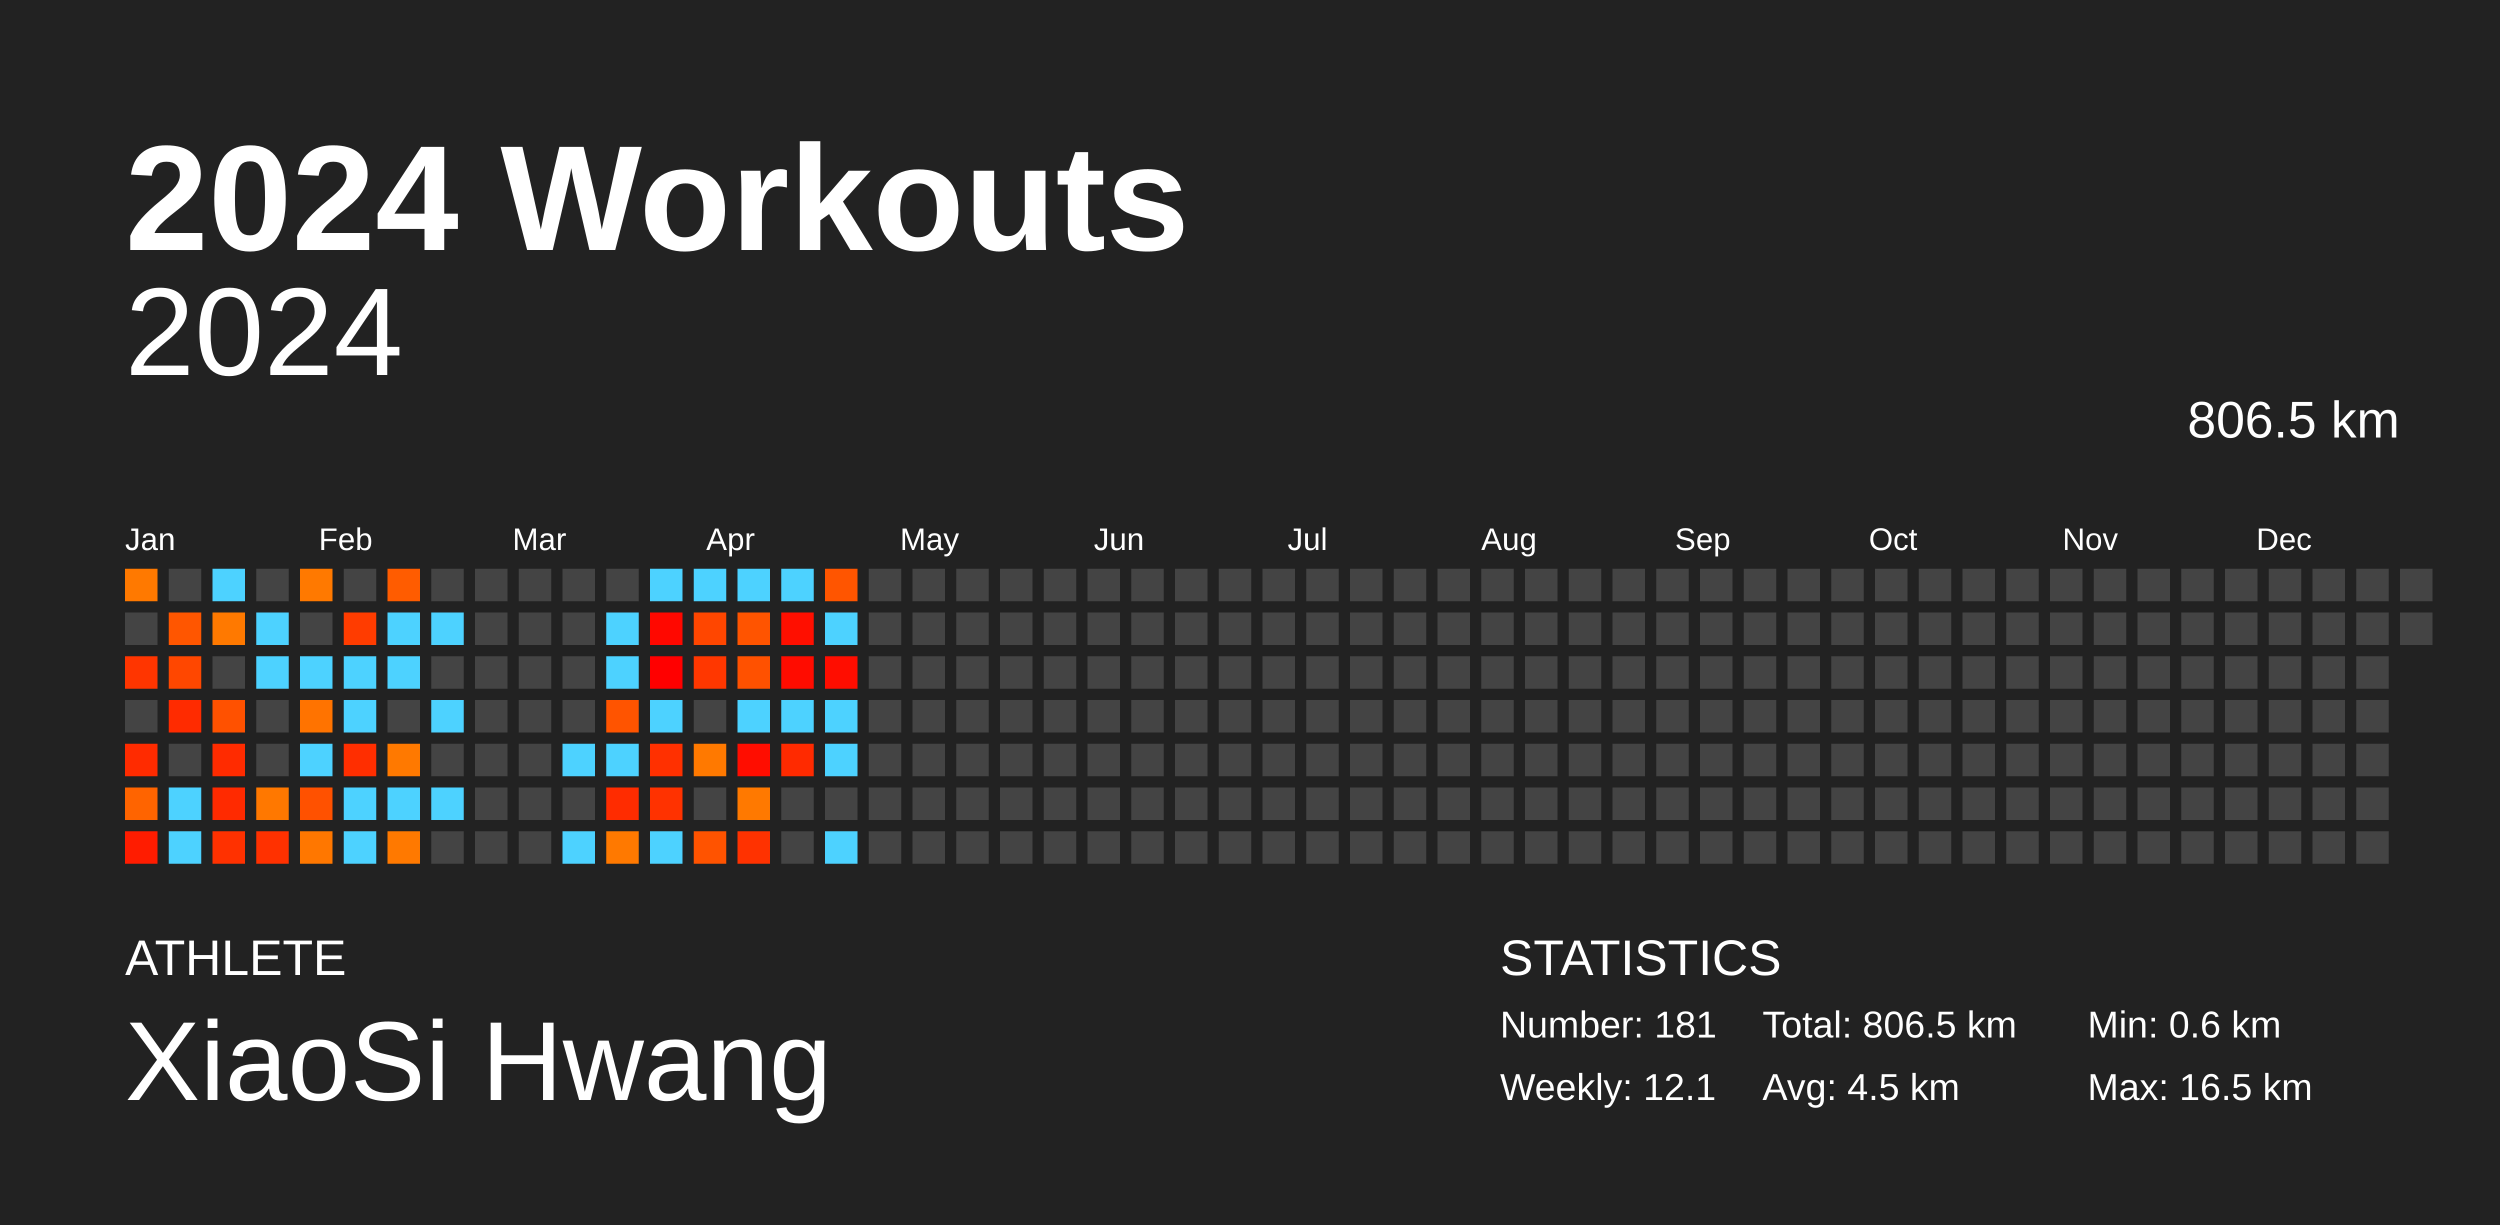
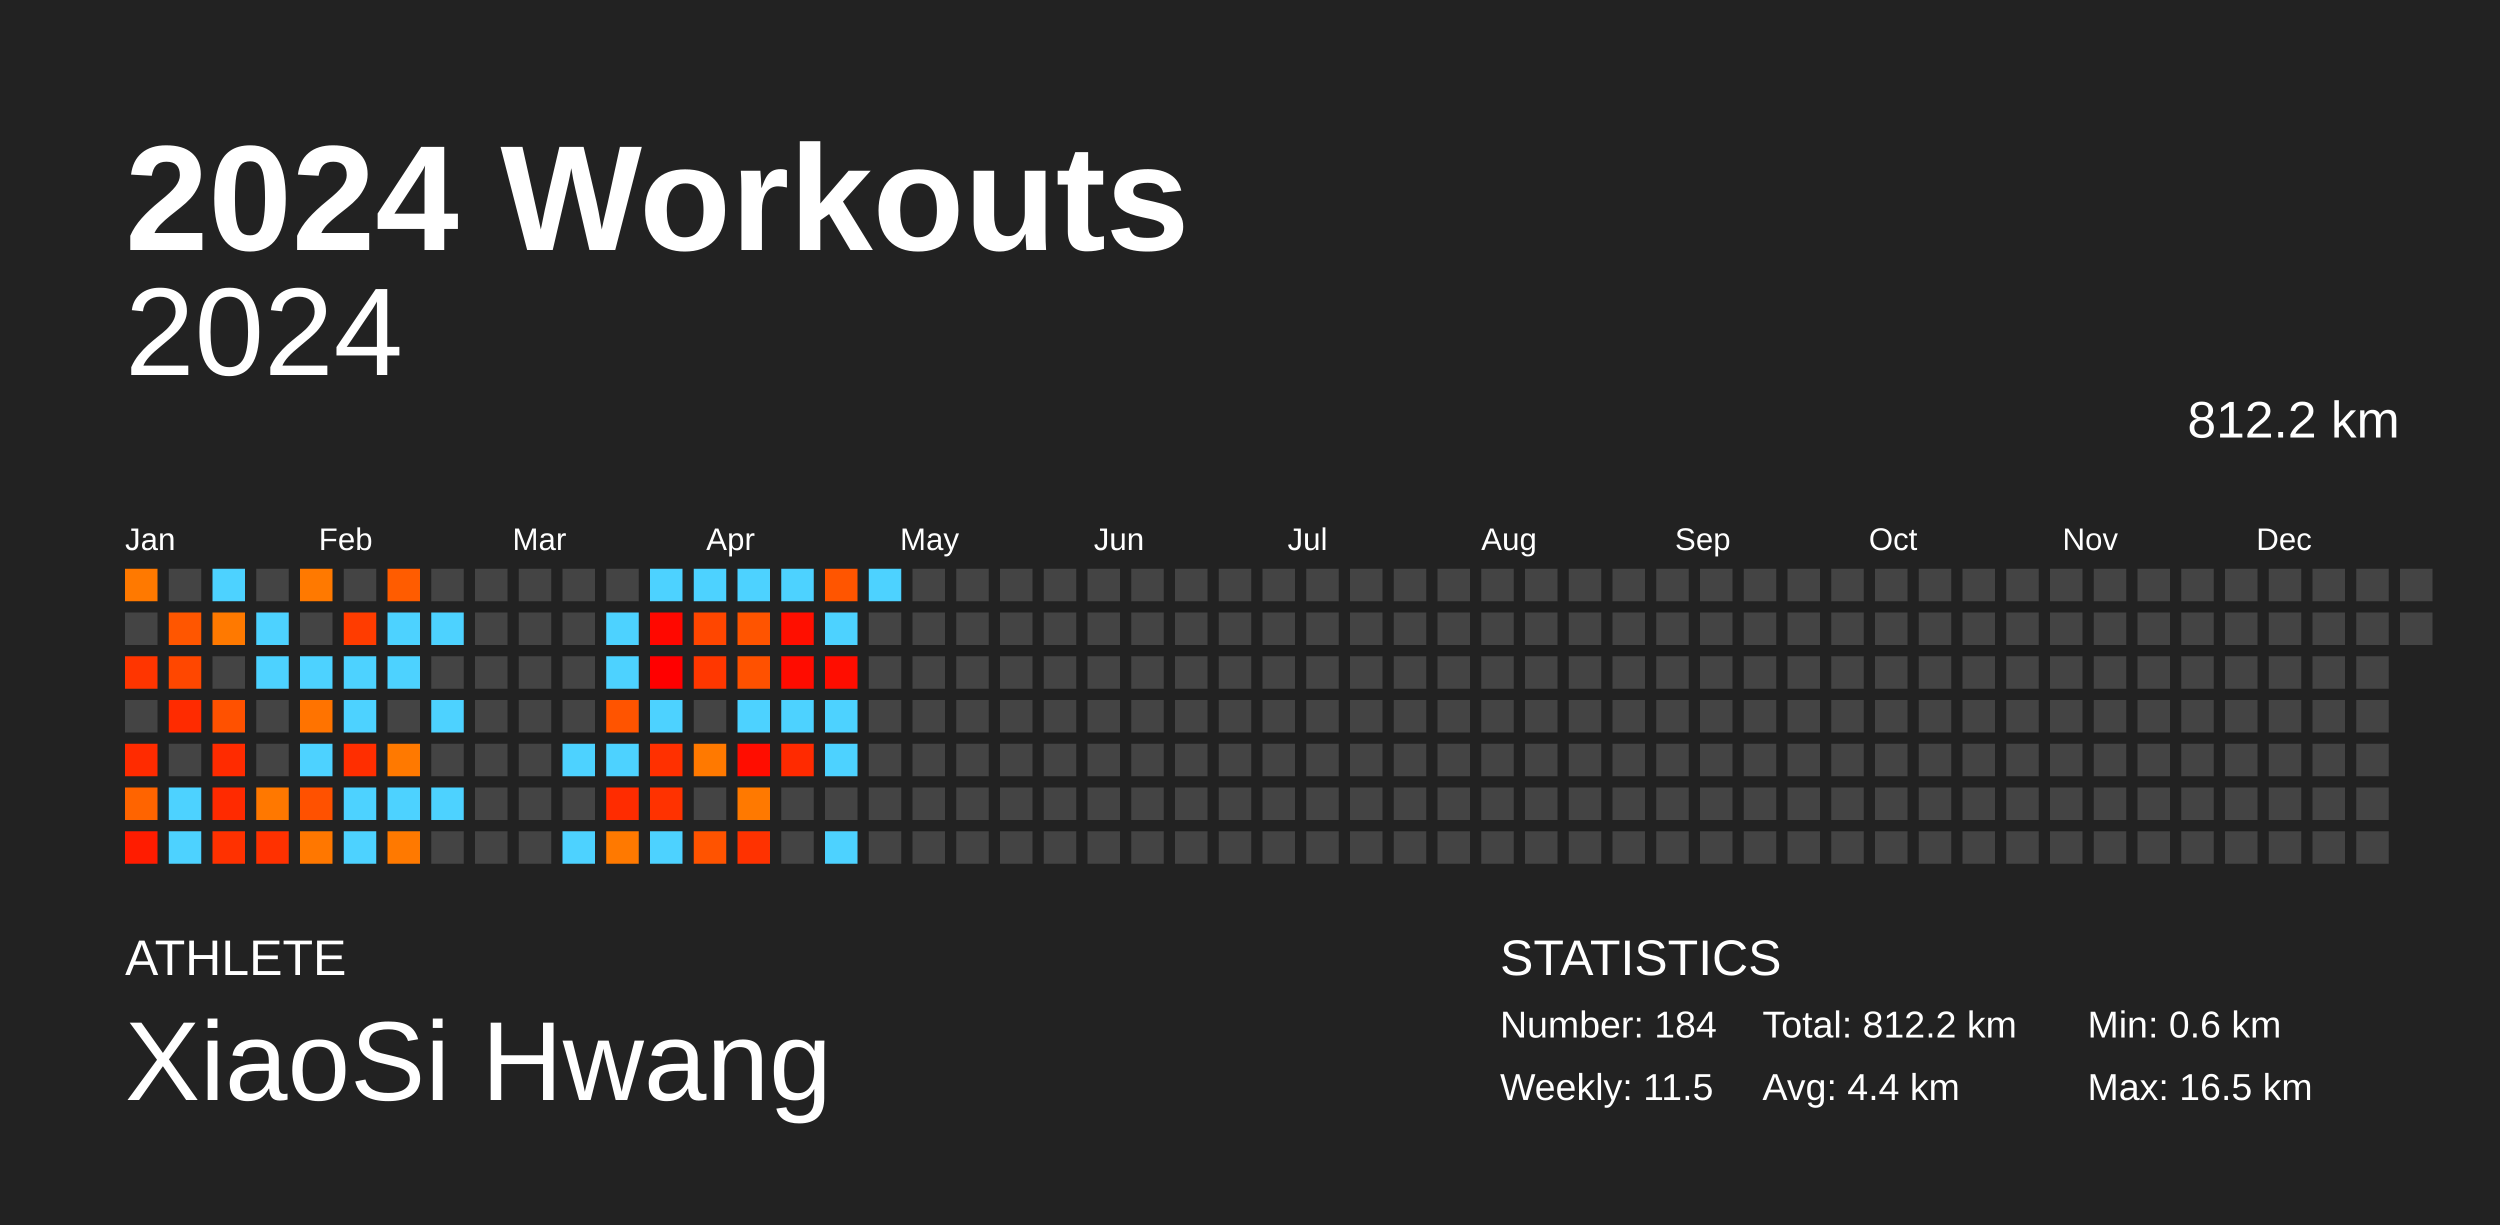
<svg xmlns="http://www.w3.org/2000/svg" baseProfile="full" height="98mm" version="1.1" viewBox="0,0,200,98" width="200mm">
  <defs />
  <rect fill="#222222" height="98" width="200" x="0" y="0" />
  <text fill="#FFFFFF" style="font-size:12px; font-family:Arial; font-weight:bold;" x="10" y="20">2024 Workouts</text>
  <text fill="#FFFFFF" style="font-size:4px; font-family:Arial" x="10" y="78">ATHLETE</text>
  <text fill="#FFFFFF" style="font-size:9px; font-family:Arial" x="10" y="88">XiaoSi Hwang</text>
  <text fill="#FFFFFF" style="font-size:4px; font-family:Arial" x="120" y="78">STATISTICS</text>
-   <text fill="#FFFFFF" style="font-size:3px; font-family:Arial" x="120" y="83">Number: 181</text>
-   <text fill="#FFFFFF" style="font-size:3px; font-family:Arial" x="120" y="88">Weekly: 12.1</text>
-   <text fill="#FFFFFF" style="font-size:3px; font-family:Arial" x="141" y="83">Total: 806.5 km</text>
-   <text fill="#FFFFFF" style="font-size:3px; font-family:Arial" x="141" y="88">Avg: 4.5 km</text>
+   <text fill="#FFFFFF" style="font-size:3px; font-family:Arial" x="120" y="83">Number: 184</text>
+   <text fill="#FFFFFF" style="font-size:3px; font-family:Arial" x="120" y="88">Weekly: 11.5</text>
+   <text fill="#FFFFFF" style="font-size:3px; font-family:Arial" x="141" y="83">Total: 812.2 km</text>
+   <text fill="#FFFFFF" style="font-size:3px; font-family:Arial" x="141" y="88">Avg: 4.4 km</text>
  <text fill="#FFFFFF" style="font-size:3px; font-family:Arial" x="167" y="83">Min: 0.6 km</text>
  <text fill="#FFFFFF" style="font-size:3px; font-family:Arial" x="167" y="88">Max: 16.5 km</text>
  <text alignment-baseline="hanging" fill="#FFFFFF" style="font-size:10.0px; font-family:Arial;" x="10" y="30">2024</text>
-   <text alignment-baseline="hanging" fill="#FFFFFF" style="font-size:4.125px; font-family:Arial;" x="175" y="35">806.5 km</text>
+   <text alignment-baseline="hanging" fill="#FFFFFF" style="font-size:4.125px; font-family:Arial;" x="175" y="35">812.2 km</text>
  <text fill="#FFFFFF" style="font-size:2.5px; font-family:Arial" x="10.0" y="44">Jan</text>
  <text fill="#FFFFFF" style="font-size:2.5px; font-family:Arial" x="25.5" y="44">Feb</text>
  <text fill="#FFFFFF" style="font-size:2.5px; font-family:Arial" x="41.0" y="44">Mar</text>
  <text fill="#FFFFFF" style="font-size:2.5px; font-family:Arial" x="56.5" y="44">Apr</text>
  <text fill="#FFFFFF" style="font-size:2.5px; font-family:Arial" x="72.0" y="44">May</text>
  <text fill="#FFFFFF" style="font-size:2.5px; font-family:Arial" x="87.5" y="44">Jun</text>
  <text fill="#FFFFFF" style="font-size:2.5px; font-family:Arial" x="103.0" y="44">Jul</text>
  <text fill="#FFFFFF" style="font-size:2.5px; font-family:Arial" x="118.5" y="44">Aug</text>
  <text fill="#FFFFFF" style="font-size:2.5px; font-family:Arial" x="134.0" y="44">Sep</text>
  <text fill="#FFFFFF" style="font-size:2.5px; font-family:Arial" x="149.5" y="44">Oct</text>
  <text fill="#FFFFFF" style="font-size:2.5px; font-family:Arial" x="165.0" y="44">Nov</text>
  <text fill="#FFFFFF" style="font-size:2.5px; font-family:Arial" x="180.5" y="44">Dec</text>
  <rect fill="#ff7900" height="2.6" width="2.6" x="10.0" y="45.5" />
  <rect fill="#444444" height="2.6" width="2.6" x="10.0" y="49.0" />
  <rect fill="#ff3500" height="2.6" width="2.6" x="10.0" y="52.5" />
  <rect fill="#444444" height="2.6" width="2.6" x="10.0" y="56.0" />
  <rect fill="#ff2b00" height="2.6" width="2.6" x="10.0" y="59.5" />
  <rect fill="#ff6400" height="2.6" width="2.6" x="10.0" y="63.0" />
  <rect fill="#ff1c00" height="2.6" width="2.6" x="10.0" y="66.5" />
  <rect fill="#444444" height="2.6" width="2.6" x="13.5" y="45.5" />
  <rect fill="#ff5600" height="2.6" width="2.6" x="13.5" y="49.0" />
  <rect fill="#ff4700" height="2.6" width="2.6" x="13.5" y="52.5" />
  <rect fill="#ff2b00" height="2.6" width="2.6" x="13.5" y="56.0" />
  <rect fill="#444444" height="2.6" width="2.6" x="13.5" y="59.5" />
  <rect fill="#4dd2ff" height="2.6" width="2.6" x="13.5" y="63.0" />
  <rect fill="#4dd2ff" height="2.6" width="2.6" x="13.5" y="66.5" />
  <rect fill="#4dd2ff" height="2.6" width="2.6" x="17.0" y="45.5" />
  <rect fill="#ff7900" height="2.6" width="2.6" x="17.0" y="49.0" />
  <rect fill="#444444" height="2.6" width="2.6" x="17.0" y="52.5" />
  <rect fill="#ff5100" height="2.6" width="2.6" x="17.0" y="56.0" />
  <rect fill="#ff2b00" height="2.6" width="2.6" x="17.0" y="59.5" />
  <rect fill="#ff2a00" height="2.6" width="2.6" x="17.0" y="63.0" />
  <rect fill="#ff3100" height="2.6" width="2.6" x="17.0" y="66.5" />
  <rect fill="#444444" height="2.6" width="2.6" x="20.5" y="45.5" />
  <rect fill="#4dd2ff" height="2.6" width="2.6" x="20.5" y="49.0" />
  <rect fill="#4dd2ff" height="2.6" width="2.6" x="20.5" y="52.5" />
  <rect fill="#444444" height="2.6" width="2.6" x="20.5" y="56.0" />
  <rect fill="#444444" height="2.6" width="2.6" x="20.5" y="59.5" />
  <rect fill="#ff7800" height="2.6" width="2.6" x="20.5" y="63.0" />
  <rect fill="#ff3100" height="2.6" width="2.6" x="20.5" y="66.5" />
  <rect fill="#ff7900" height="2.6" width="2.6" x="24.0" y="45.5" />
  <rect fill="#444444" height="2.6" width="2.6" x="24.0" y="49.0" />
  <rect fill="#4dd2ff" height="2.6" width="2.6" x="24.0" y="52.5" />
  <rect fill="#ff7300" height="2.6" width="2.6" x="24.0" y="56.0" />
  <rect fill="#4dd2ff" height="2.6" width="2.6" x="24.0" y="59.5" />
  <rect fill="#ff5100" height="2.6" width="2.6" x="24.0" y="63.0" />
  <rect fill="#ff7700" height="2.6" width="2.6" x="24.0" y="66.5" />
  <rect fill="#444444" height="2.6" width="2.6" x="27.5" y="45.5" />
  <rect fill="#ff3c00" height="2.6" width="2.6" x="27.5" y="49.0" />
  <rect fill="#4dd2ff" height="2.6" width="2.6" x="27.5" y="52.5" />
  <rect fill="#4dd2ff" height="2.6" width="2.6" x="27.5" y="56.0" />
  <rect fill="#ff2e00" height="2.6" width="2.6" x="27.5" y="59.5" />
  <rect fill="#4dd2ff" height="2.6" width="2.6" x="27.5" y="63.0" />
  <rect fill="#4dd2ff" height="2.6" width="2.6" x="27.5" y="66.5" />
  <rect fill="#ff5c00" height="2.6" width="2.6" x="31.0" y="45.5" />
  <rect fill="#4dd2ff" height="2.6" width="2.6" x="31.0" y="49.0" />
  <rect fill="#4dd2ff" height="2.6" width="2.6" x="31.0" y="52.5" />
  <rect fill="#444444" height="2.6" width="2.6" x="31.0" y="56.0" />
  <rect fill="#ff7900" height="2.6" width="2.6" x="31.0" y="59.5" />
  <rect fill="#4dd2ff" height="2.6" width="2.6" x="31.0" y="63.0" />
  <rect fill="#ff7900" height="2.6" width="2.6" x="31.0" y="66.5" />
  <rect fill="#444444" height="2.6" width="2.6" x="34.5" y="45.5" />
  <rect fill="#4dd2ff" height="2.6" width="2.6" x="34.5" y="49.0" />
  <rect fill="#444444" height="2.6" width="2.6" x="34.5" y="52.5" />
  <rect fill="#4dd2ff" height="2.6" width="2.6" x="34.5" y="56.0" />
  <rect fill="#444444" height="2.6" width="2.6" x="34.5" y="59.5" />
  <rect fill="#4dd2ff" height="2.6" width="2.6" x="34.5" y="63.0" />
  <rect fill="#444444" height="2.6" width="2.6" x="34.5" y="66.5" />
  <rect fill="#444444" height="2.6" width="2.6" x="38.0" y="45.5" />
  <rect fill="#444444" height="2.6" width="2.6" x="38.0" y="49.0" />
  <rect fill="#444444" height="2.6" width="2.6" x="38.0" y="52.5" />
  <rect fill="#444444" height="2.6" width="2.6" x="38.0" y="56.0" />
  <rect fill="#444444" height="2.6" width="2.6" x="38.0" y="59.5" />
  <rect fill="#444444" height="2.6" width="2.6" x="38.0" y="63.0" />
  <rect fill="#444444" height="2.6" width="2.6" x="38.0" y="66.5" />
  <rect fill="#444444" height="2.6" width="2.6" x="41.5" y="45.5" />
  <rect fill="#444444" height="2.6" width="2.6" x="41.5" y="49.0" />
  <rect fill="#444444" height="2.6" width="2.6" x="41.5" y="52.5" />
  <rect fill="#444444" height="2.6" width="2.6" x="41.5" y="56.0" />
  <rect fill="#444444" height="2.6" width="2.6" x="41.5" y="59.5" />
  <rect fill="#444444" height="2.6" width="2.6" x="41.5" y="63.0" />
  <rect fill="#444444" height="2.6" width="2.6" x="41.5" y="66.5" />
  <rect fill="#444444" height="2.6" width="2.6" x="45.0" y="45.5" />
  <rect fill="#444444" height="2.6" width="2.6" x="45.0" y="49.0" />
  <rect fill="#444444" height="2.6" width="2.6" x="45.0" y="52.5" />
  <rect fill="#444444" height="2.6" width="2.6" x="45.0" y="56.0" />
  <rect fill="#4dd2ff" height="2.6" width="2.6" x="45.0" y="59.5" />
  <rect fill="#444444" height="2.6" width="2.6" x="45.0" y="63.0" />
  <rect fill="#4dd2ff" height="2.6" width="2.6" x="45.0" y="66.5" />
  <rect fill="#444444" height="2.6" width="2.6" x="48.5" y="45.5" />
  <rect fill="#4dd2ff" height="2.6" width="2.6" x="48.5" y="49.0" />
  <rect fill="#4dd2ff" height="2.6" width="2.6" x="48.5" y="52.5" />
  <rect fill="#ff5400" height="2.6" width="2.6" x="48.5" y="56.0" />
  <rect fill="#4dd2ff" height="2.6" width="2.6" x="48.5" y="59.5" />
  <rect fill="#ff2c00" height="2.6" width="2.6" x="48.5" y="63.0" />
  <rect fill="#ff7900" height="2.6" width="2.6" x="48.5" y="66.5" />
  <rect fill="#4dd2ff" height="2.6" width="2.6" x="52.0" y="45.5" />
  <rect fill="#ff0800" height="2.6" width="2.6" x="52.0" y="49.0" />
  <rect fill="#ff0000" height="2.6" width="2.6" x="52.0" y="52.5" />
  <rect fill="#4dd2ff" height="2.6" width="2.6" x="52.0" y="56.0" />
  <rect fill="#ff3000" height="2.6" width="2.6" x="52.0" y="59.5" />
  <rect fill="#ff3200" height="2.6" width="2.6" x="52.0" y="63.0" />
  <rect fill="#4dd2ff" height="2.6" width="2.6" x="52.0" y="66.5" />
  <rect fill="#4dd2ff" height="2.6" width="2.6" x="55.5" y="45.5" />
  <rect fill="#ff4600" height="2.6" width="2.6" x="55.5" y="49.0" />
  <rect fill="#ff3700" height="2.6" width="2.6" x="55.5" y="52.5" />
  <rect fill="#444444" height="2.6" width="2.6" x="55.5" y="56.0" />
  <rect fill="#ff7900" height="2.6" width="2.6" x="55.5" y="59.5" />
  <rect fill="#444444" height="2.6" width="2.6" x="55.5" y="63.0" />
  <rect fill="#ff5300" height="2.6" width="2.6" x="55.5" y="66.5" />
  <rect fill="#4dd2ff" height="2.6" width="2.6" x="59.0" y="45.5" />
  <rect fill="#ff5400" height="2.6" width="2.6" x="59.0" y="49.0" />
  <rect fill="#ff5100" height="2.6" width="2.6" x="59.0" y="52.5" />
  <rect fill="#4dd2ff" height="2.6" width="2.6" x="59.0" y="56.0" />
  <rect fill="#ff0d00" height="2.6" width="2.6" x="59.0" y="59.5" />
  <rect fill="#ff7900" height="2.6" width="2.6" x="59.0" y="63.0" />
  <rect fill="#ff3200" height="2.6" width="2.6" x="59.0" y="66.5" />
  <rect fill="#4dd2ff" height="2.6" width="2.6" x="62.5" y="45.5" />
  <rect fill="#ff0f00" height="2.6" width="2.6" x="62.5" y="49.0" />
  <rect fill="#ff0c00" height="2.6" width="2.6" x="62.5" y="52.5" />
  <rect fill="#4dd2ff" height="2.6" width="2.6" x="62.5" y="56.0" />
  <rect fill="#ff2a00" height="2.6" width="2.6" x="62.5" y="59.5" />
  <rect fill="#444444" height="2.6" width="2.6" x="62.5" y="63.0" />
  <rect fill="#444444" height="2.6" width="2.6" x="62.5" y="66.5" />
  <rect fill="#ff5500" height="2.6" width="2.6" x="66.0" y="45.5" />
  <rect fill="#4dd2ff" height="2.6" width="2.6" x="66.0" y="49.0" />
  <rect fill="#ff0d00" height="2.6" width="2.6" x="66.0" y="52.5" />
  <rect fill="#4dd2ff" height="2.6" width="2.6" x="66.0" y="56.0" />
  <rect fill="#4dd2ff" height="2.6" width="2.6" x="66.0" y="59.5" />
  <rect fill="#444444" height="2.6" width="2.6" x="66.0" y="63.0" />
  <rect fill="#4dd2ff" height="2.6" width="2.6" x="66.0" y="66.5" />
-   <rect fill="#444444" height="2.6" width="2.6" x="69.5" y="45.5" />
+   <rect fill="#4dd2ff" height="2.6" width="2.6" x="69.5" y="45.5" />
  <rect fill="#444444" height="2.6" width="2.6" x="69.5" y="49.0" />
  <rect fill="#444444" height="2.6" width="2.6" x="69.5" y="52.5" />
  <rect fill="#444444" height="2.6" width="2.6" x="69.5" y="56.0" />
  <rect fill="#444444" height="2.6" width="2.6" x="69.5" y="59.5" />
  <rect fill="#444444" height="2.6" width="2.6" x="69.5" y="63.0" />
  <rect fill="#444444" height="2.6" width="2.6" x="69.5" y="66.5" />
  <rect fill="#444444" height="2.6" width="2.6" x="73.0" y="45.5" />
  <rect fill="#444444" height="2.6" width="2.6" x="73.0" y="49.0" />
  <rect fill="#444444" height="2.6" width="2.6" x="73.0" y="52.5" />
  <rect fill="#444444" height="2.6" width="2.6" x="73.0" y="56.0" />
  <rect fill="#444444" height="2.6" width="2.6" x="73.0" y="59.5" />
  <rect fill="#444444" height="2.6" width="2.6" x="73.0" y="63.0" />
  <rect fill="#444444" height="2.6" width="2.6" x="73.0" y="66.5" />
  <rect fill="#444444" height="2.6" width="2.6" x="76.5" y="45.5" />
  <rect fill="#444444" height="2.6" width="2.6" x="76.5" y="49.0" />
  <rect fill="#444444" height="2.6" width="2.6" x="76.5" y="52.5" />
  <rect fill="#444444" height="2.6" width="2.6" x="76.5" y="56.0" />
  <rect fill="#444444" height="2.6" width="2.6" x="76.5" y="59.5" />
  <rect fill="#444444" height="2.6" width="2.6" x="76.5" y="63.0" />
  <rect fill="#444444" height="2.6" width="2.6" x="76.5" y="66.5" />
  <rect fill="#444444" height="2.6" width="2.6" x="80.0" y="45.5" />
  <rect fill="#444444" height="2.6" width="2.6" x="80.0" y="49.0" />
  <rect fill="#444444" height="2.6" width="2.6" x="80.0" y="52.5" />
  <rect fill="#444444" height="2.6" width="2.6" x="80.0" y="56.0" />
  <rect fill="#444444" height="2.6" width="2.6" x="80.0" y="59.5" />
  <rect fill="#444444" height="2.6" width="2.6" x="80.0" y="63.0" />
  <rect fill="#444444" height="2.6" width="2.6" x="80.0" y="66.5" />
  <rect fill="#444444" height="2.6" width="2.6" x="83.5" y="45.5" />
  <rect fill="#444444" height="2.6" width="2.6" x="83.5" y="49.0" />
  <rect fill="#444444" height="2.6" width="2.6" x="83.5" y="52.5" />
  <rect fill="#444444" height="2.6" width="2.6" x="83.5" y="56.0" />
  <rect fill="#444444" height="2.6" width="2.6" x="83.5" y="59.5" />
  <rect fill="#444444" height="2.6" width="2.6" x="83.5" y="63.0" />
  <rect fill="#444444" height="2.6" width="2.6" x="83.5" y="66.5" />
  <rect fill="#444444" height="2.6" width="2.6" x="87.0" y="45.5" />
  <rect fill="#444444" height="2.6" width="2.6" x="87.0" y="49.0" />
  <rect fill="#444444" height="2.6" width="2.6" x="87.0" y="52.5" />
  <rect fill="#444444" height="2.6" width="2.6" x="87.0" y="56.0" />
  <rect fill="#444444" height="2.6" width="2.6" x="87.0" y="59.5" />
  <rect fill="#444444" height="2.6" width="2.6" x="87.0" y="63.0" />
  <rect fill="#444444" height="2.6" width="2.6" x="87.0" y="66.5" />
  <rect fill="#444444" height="2.6" width="2.6" x="90.5" y="45.5" />
  <rect fill="#444444" height="2.6" width="2.6" x="90.5" y="49.0" />
  <rect fill="#444444" height="2.6" width="2.6" x="90.5" y="52.5" />
  <rect fill="#444444" height="2.6" width="2.6" x="90.5" y="56.0" />
  <rect fill="#444444" height="2.6" width="2.6" x="90.5" y="59.5" />
  <rect fill="#444444" height="2.6" width="2.6" x="90.5" y="63.0" />
  <rect fill="#444444" height="2.6" width="2.6" x="90.5" y="66.5" />
  <rect fill="#444444" height="2.6" width="2.6" x="94.0" y="45.5" />
  <rect fill="#444444" height="2.6" width="2.6" x="94.0" y="49.0" />
  <rect fill="#444444" height="2.6" width="2.6" x="94.0" y="52.5" />
  <rect fill="#444444" height="2.6" width="2.6" x="94.0" y="56.0" />
  <rect fill="#444444" height="2.6" width="2.6" x="94.0" y="59.5" />
  <rect fill="#444444" height="2.6" width="2.6" x="94.0" y="63.0" />
  <rect fill="#444444" height="2.6" width="2.6" x="94.0" y="66.5" />
  <rect fill="#444444" height="2.6" width="2.6" x="97.5" y="45.5" />
  <rect fill="#444444" height="2.6" width="2.6" x="97.5" y="49.0" />
  <rect fill="#444444" height="2.6" width="2.6" x="97.5" y="52.5" />
  <rect fill="#444444" height="2.6" width="2.6" x="97.5" y="56.0" />
  <rect fill="#444444" height="2.6" width="2.6" x="97.5" y="59.5" />
  <rect fill="#444444" height="2.6" width="2.6" x="97.5" y="63.0" />
  <rect fill="#444444" height="2.6" width="2.6" x="97.5" y="66.5" />
  <rect fill="#444444" height="2.6" width="2.6" x="101.0" y="45.5" />
  <rect fill="#444444" height="2.6" width="2.6" x="101.0" y="49.0" />
  <rect fill="#444444" height="2.6" width="2.6" x="101.0" y="52.5" />
  <rect fill="#444444" height="2.6" width="2.6" x="101.0" y="56.0" />
  <rect fill="#444444" height="2.6" width="2.6" x="101.0" y="59.5" />
  <rect fill="#444444" height="2.6" width="2.6" x="101.0" y="63.0" />
  <rect fill="#444444" height="2.6" width="2.6" x="101.0" y="66.5" />
  <rect fill="#444444" height="2.6" width="2.6" x="104.5" y="45.5" />
  <rect fill="#444444" height="2.6" width="2.6" x="104.5" y="49.0" />
  <rect fill="#444444" height="2.6" width="2.6" x="104.5" y="52.5" />
  <rect fill="#444444" height="2.6" width="2.6" x="104.5" y="56.0" />
  <rect fill="#444444" height="2.6" width="2.6" x="104.5" y="59.5" />
  <rect fill="#444444" height="2.6" width="2.6" x="104.5" y="63.0" />
  <rect fill="#444444" height="2.6" width="2.6" x="104.5" y="66.5" />
  <rect fill="#444444" height="2.6" width="2.6" x="108.0" y="45.5" />
  <rect fill="#444444" height="2.6" width="2.6" x="108.0" y="49.0" />
  <rect fill="#444444" height="2.6" width="2.6" x="108.0" y="52.5" />
  <rect fill="#444444" height="2.6" width="2.6" x="108.0" y="56.0" />
  <rect fill="#444444" height="2.6" width="2.6" x="108.0" y="59.5" />
  <rect fill="#444444" height="2.6" width="2.6" x="108.0" y="63.0" />
  <rect fill="#444444" height="2.6" width="2.6" x="108.0" y="66.5" />
  <rect fill="#444444" height="2.6" width="2.6" x="111.5" y="45.5" />
  <rect fill="#444444" height="2.6" width="2.6" x="111.5" y="49.0" />
  <rect fill="#444444" height="2.6" width="2.6" x="111.5" y="52.5" />
  <rect fill="#444444" height="2.6" width="2.6" x="111.5" y="56.0" />
  <rect fill="#444444" height="2.6" width="2.6" x="111.5" y="59.5" />
  <rect fill="#444444" height="2.6" width="2.6" x="111.5" y="63.0" />
  <rect fill="#444444" height="2.6" width="2.6" x="111.5" y="66.5" />
  <rect fill="#444444" height="2.6" width="2.6" x="115.0" y="45.5" />
  <rect fill="#444444" height="2.6" width="2.6" x="115.0" y="49.0" />
  <rect fill="#444444" height="2.6" width="2.6" x="115.0" y="52.5" />
  <rect fill="#444444" height="2.6" width="2.6" x="115.0" y="56.0" />
  <rect fill="#444444" height="2.6" width="2.6" x="115.0" y="59.5" />
  <rect fill="#444444" height="2.6" width="2.6" x="115.0" y="63.0" />
  <rect fill="#444444" height="2.6" width="2.6" x="115.0" y="66.5" />
  <rect fill="#444444" height="2.6" width="2.6" x="118.5" y="45.5" />
  <rect fill="#444444" height="2.6" width="2.6" x="118.5" y="49.0" />
  <rect fill="#444444" height="2.6" width="2.6" x="118.5" y="52.5" />
  <rect fill="#444444" height="2.6" width="2.6" x="118.5" y="56.0" />
  <rect fill="#444444" height="2.6" width="2.6" x="118.5" y="59.5" />
  <rect fill="#444444" height="2.6" width="2.6" x="118.5" y="63.0" />
  <rect fill="#444444" height="2.6" width="2.6" x="118.5" y="66.5" />
  <rect fill="#444444" height="2.6" width="2.6" x="122.0" y="45.5" />
  <rect fill="#444444" height="2.6" width="2.6" x="122.0" y="49.0" />
  <rect fill="#444444" height="2.6" width="2.6" x="122.0" y="52.5" />
  <rect fill="#444444" height="2.6" width="2.6" x="122.0" y="56.0" />
  <rect fill="#444444" height="2.6" width="2.6" x="122.0" y="59.5" />
  <rect fill="#444444" height="2.6" width="2.6" x="122.0" y="63.0" />
  <rect fill="#444444" height="2.6" width="2.6" x="122.0" y="66.5" />
  <rect fill="#444444" height="2.6" width="2.6" x="125.5" y="45.5" />
  <rect fill="#444444" height="2.6" width="2.6" x="125.5" y="49.0" />
  <rect fill="#444444" height="2.6" width="2.6" x="125.5" y="52.5" />
  <rect fill="#444444" height="2.6" width="2.6" x="125.5" y="56.0" />
  <rect fill="#444444" height="2.6" width="2.6" x="125.5" y="59.5" />
  <rect fill="#444444" height="2.6" width="2.6" x="125.5" y="63.0" />
  <rect fill="#444444" height="2.6" width="2.6" x="125.5" y="66.5" />
  <rect fill="#444444" height="2.6" width="2.6" x="129.0" y="45.5" />
  <rect fill="#444444" height="2.6" width="2.6" x="129.0" y="49.0" />
  <rect fill="#444444" height="2.6" width="2.6" x="129.0" y="52.5" />
  <rect fill="#444444" height="2.6" width="2.6" x="129.0" y="56.0" />
  <rect fill="#444444" height="2.6" width="2.6" x="129.0" y="59.5" />
  <rect fill="#444444" height="2.6" width="2.6" x="129.0" y="63.0" />
  <rect fill="#444444" height="2.6" width="2.6" x="129.0" y="66.5" />
  <rect fill="#444444" height="2.6" width="2.6" x="132.5" y="45.5" />
  <rect fill="#444444" height="2.6" width="2.6" x="132.5" y="49.0" />
  <rect fill="#444444" height="2.6" width="2.6" x="132.5" y="52.5" />
  <rect fill="#444444" height="2.6" width="2.6" x="132.5" y="56.0" />
  <rect fill="#444444" height="2.6" width="2.6" x="132.5" y="59.5" />
  <rect fill="#444444" height="2.6" width="2.6" x="132.5" y="63.0" />
  <rect fill="#444444" height="2.6" width="2.6" x="132.5" y="66.5" />
  <rect fill="#444444" height="2.6" width="2.6" x="136.0" y="45.5" />
  <rect fill="#444444" height="2.6" width="2.6" x="136.0" y="49.0" />
  <rect fill="#444444" height="2.6" width="2.6" x="136.0" y="52.5" />
  <rect fill="#444444" height="2.6" width="2.6" x="136.0" y="56.0" />
  <rect fill="#444444" height="2.6" width="2.6" x="136.0" y="59.5" />
  <rect fill="#444444" height="2.6" width="2.6" x="136.0" y="63.0" />
  <rect fill="#444444" height="2.6" width="2.6" x="136.0" y="66.5" />
  <rect fill="#444444" height="2.6" width="2.6" x="139.5" y="45.5" />
  <rect fill="#444444" height="2.6" width="2.6" x="139.5" y="49.0" />
  <rect fill="#444444" height="2.6" width="2.6" x="139.5" y="52.5" />
  <rect fill="#444444" height="2.6" width="2.6" x="139.5" y="56.0" />
  <rect fill="#444444" height="2.6" width="2.6" x="139.5" y="59.5" />
  <rect fill="#444444" height="2.6" width="2.6" x="139.5" y="63.0" />
  <rect fill="#444444" height="2.6" width="2.6" x="139.5" y="66.5" />
  <rect fill="#444444" height="2.6" width="2.6" x="143.0" y="45.5" />
  <rect fill="#444444" height="2.6" width="2.6" x="143.0" y="49.0" />
  <rect fill="#444444" height="2.6" width="2.6" x="143.0" y="52.5" />
  <rect fill="#444444" height="2.6" width="2.6" x="143.0" y="56.0" />
  <rect fill="#444444" height="2.6" width="2.6" x="143.0" y="59.5" />
  <rect fill="#444444" height="2.6" width="2.6" x="143.0" y="63.0" />
  <rect fill="#444444" height="2.6" width="2.6" x="143.0" y="66.5" />
  <rect fill="#444444" height="2.6" width="2.6" x="146.5" y="45.5" />
  <rect fill="#444444" height="2.6" width="2.6" x="146.5" y="49.0" />
  <rect fill="#444444" height="2.6" width="2.6" x="146.5" y="52.5" />
  <rect fill="#444444" height="2.6" width="2.6" x="146.5" y="56.0" />
  <rect fill="#444444" height="2.6" width="2.6" x="146.5" y="59.5" />
  <rect fill="#444444" height="2.6" width="2.6" x="146.5" y="63.0" />
  <rect fill="#444444" height="2.6" width="2.6" x="146.5" y="66.5" />
  <rect fill="#444444" height="2.6" width="2.6" x="150.0" y="45.5" />
  <rect fill="#444444" height="2.6" width="2.6" x="150.0" y="49.0" />
  <rect fill="#444444" height="2.6" width="2.6" x="150.0" y="52.5" />
  <rect fill="#444444" height="2.6" width="2.6" x="150.0" y="56.0" />
  <rect fill="#444444" height="2.6" width="2.6" x="150.0" y="59.5" />
  <rect fill="#444444" height="2.6" width="2.6" x="150.0" y="63.0" />
  <rect fill="#444444" height="2.6" width="2.6" x="150.0" y="66.5" />
  <rect fill="#444444" height="2.6" width="2.6" x="153.5" y="45.5" />
  <rect fill="#444444" height="2.6" width="2.6" x="153.5" y="49.0" />
  <rect fill="#444444" height="2.6" width="2.6" x="153.5" y="52.5" />
  <rect fill="#444444" height="2.6" width="2.6" x="153.5" y="56.0" />
  <rect fill="#444444" height="2.6" width="2.6" x="153.5" y="59.5" />
  <rect fill="#444444" height="2.6" width="2.6" x="153.5" y="63.0" />
  <rect fill="#444444" height="2.6" width="2.6" x="153.5" y="66.5" />
  <rect fill="#444444" height="2.6" width="2.6" x="157.0" y="45.5" />
  <rect fill="#444444" height="2.6" width="2.6" x="157.0" y="49.0" />
  <rect fill="#444444" height="2.6" width="2.6" x="157.0" y="52.5" />
  <rect fill="#444444" height="2.6" width="2.6" x="157.0" y="56.0" />
  <rect fill="#444444" height="2.6" width="2.6" x="157.0" y="59.5" />
  <rect fill="#444444" height="2.6" width="2.6" x="157.0" y="63.0" />
  <rect fill="#444444" height="2.6" width="2.6" x="157.0" y="66.5" />
  <rect fill="#444444" height="2.6" width="2.6" x="160.5" y="45.5" />
  <rect fill="#444444" height="2.6" width="2.6" x="160.5" y="49.0" />
  <rect fill="#444444" height="2.6" width="2.6" x="160.5" y="52.5" />
  <rect fill="#444444" height="2.6" width="2.6" x="160.5" y="56.0" />
  <rect fill="#444444" height="2.6" width="2.6" x="160.5" y="59.5" />
  <rect fill="#444444" height="2.6" width="2.6" x="160.5" y="63.0" />
  <rect fill="#444444" height="2.6" width="2.6" x="160.5" y="66.5" />
  <rect fill="#444444" height="2.6" width="2.6" x="164.0" y="45.5" />
  <rect fill="#444444" height="2.6" width="2.6" x="164.0" y="49.0" />
  <rect fill="#444444" height="2.6" width="2.6" x="164.0" y="52.5" />
  <rect fill="#444444" height="2.6" width="2.6" x="164.0" y="56.0" />
  <rect fill="#444444" height="2.6" width="2.6" x="164.0" y="59.5" />
  <rect fill="#444444" height="2.6" width="2.6" x="164.0" y="63.0" />
  <rect fill="#444444" height="2.6" width="2.6" x="164.0" y="66.5" />
  <rect fill="#444444" height="2.6" width="2.6" x="167.5" y="45.5" />
  <rect fill="#444444" height="2.6" width="2.6" x="167.5" y="49.0" />
  <rect fill="#444444" height="2.6" width="2.6" x="167.5" y="52.5" />
  <rect fill="#444444" height="2.6" width="2.6" x="167.5" y="56.0" />
  <rect fill="#444444" height="2.6" width="2.6" x="167.5" y="59.5" />
  <rect fill="#444444" height="2.6" width="2.6" x="167.5" y="63.0" />
  <rect fill="#444444" height="2.6" width="2.6" x="167.5" y="66.5" />
  <rect fill="#444444" height="2.6" width="2.6" x="171.0" y="45.5" />
  <rect fill="#444444" height="2.6" width="2.6" x="171.0" y="49.0" />
  <rect fill="#444444" height="2.6" width="2.6" x="171.0" y="52.5" />
  <rect fill="#444444" height="2.6" width="2.6" x="171.0" y="56.0" />
  <rect fill="#444444" height="2.6" width="2.6" x="171.0" y="59.5" />
  <rect fill="#444444" height="2.6" width="2.6" x="171.0" y="63.0" />
  <rect fill="#444444" height="2.6" width="2.6" x="171.0" y="66.5" />
  <rect fill="#444444" height="2.6" width="2.6" x="174.5" y="45.5" />
  <rect fill="#444444" height="2.6" width="2.6" x="174.5" y="49.0" />
  <rect fill="#444444" height="2.6" width="2.6" x="174.5" y="52.5" />
  <rect fill="#444444" height="2.6" width="2.6" x="174.5" y="56.0" />
  <rect fill="#444444" height="2.6" width="2.6" x="174.5" y="59.5" />
  <rect fill="#444444" height="2.6" width="2.6" x="174.5" y="63.0" />
  <rect fill="#444444" height="2.6" width="2.6" x="174.5" y="66.5" />
  <rect fill="#444444" height="2.6" width="2.6" x="178.0" y="45.5" />
  <rect fill="#444444" height="2.6" width="2.6" x="178.0" y="49.0" />
  <rect fill="#444444" height="2.6" width="2.6" x="178.0" y="52.5" />
  <rect fill="#444444" height="2.6" width="2.6" x="178.0" y="56.0" />
  <rect fill="#444444" height="2.6" width="2.6" x="178.0" y="59.5" />
  <rect fill="#444444" height="2.6" width="2.6" x="178.0" y="63.0" />
  <rect fill="#444444" height="2.6" width="2.6" x="178.0" y="66.5" />
  <rect fill="#444444" height="2.6" width="2.6" x="181.5" y="45.5" />
  <rect fill="#444444" height="2.6" width="2.6" x="181.5" y="49.0" />
  <rect fill="#444444" height="2.6" width="2.6" x="181.5" y="52.5" />
  <rect fill="#444444" height="2.6" width="2.6" x="181.5" y="56.0" />
  <rect fill="#444444" height="2.6" width="2.6" x="181.5" y="59.5" />
  <rect fill="#444444" height="2.6" width="2.6" x="181.5" y="63.0" />
  <rect fill="#444444" height="2.6" width="2.6" x="181.5" y="66.5" />
  <rect fill="#444444" height="2.6" width="2.6" x="185.0" y="45.5" />
  <rect fill="#444444" height="2.6" width="2.6" x="185.0" y="49.0" />
  <rect fill="#444444" height="2.6" width="2.6" x="185.0" y="52.5" />
  <rect fill="#444444" height="2.6" width="2.6" x="185.0" y="56.0" />
  <rect fill="#444444" height="2.6" width="2.6" x="185.0" y="59.5" />
  <rect fill="#444444" height="2.6" width="2.6" x="185.0" y="63.0" />
  <rect fill="#444444" height="2.6" width="2.6" x="185.0" y="66.5" />
  <rect fill="#444444" height="2.6" width="2.6" x="188.5" y="45.5" />
  <rect fill="#444444" height="2.6" width="2.6" x="188.5" y="49.0" />
  <rect fill="#444444" height="2.6" width="2.6" x="188.5" y="52.5" />
  <rect fill="#444444" height="2.6" width="2.6" x="188.5" y="56.0" />
  <rect fill="#444444" height="2.6" width="2.6" x="188.5" y="59.5" />
  <rect fill="#444444" height="2.6" width="2.6" x="188.5" y="63.0" />
  <rect fill="#444444" height="2.6" width="2.6" x="188.5" y="66.5" />
  <rect fill="#444444" height="2.6" width="2.6" x="192.0" y="45.5" />
  <rect fill="#444444" height="2.6" width="2.6" x="192.0" y="49.0" />
</svg>
